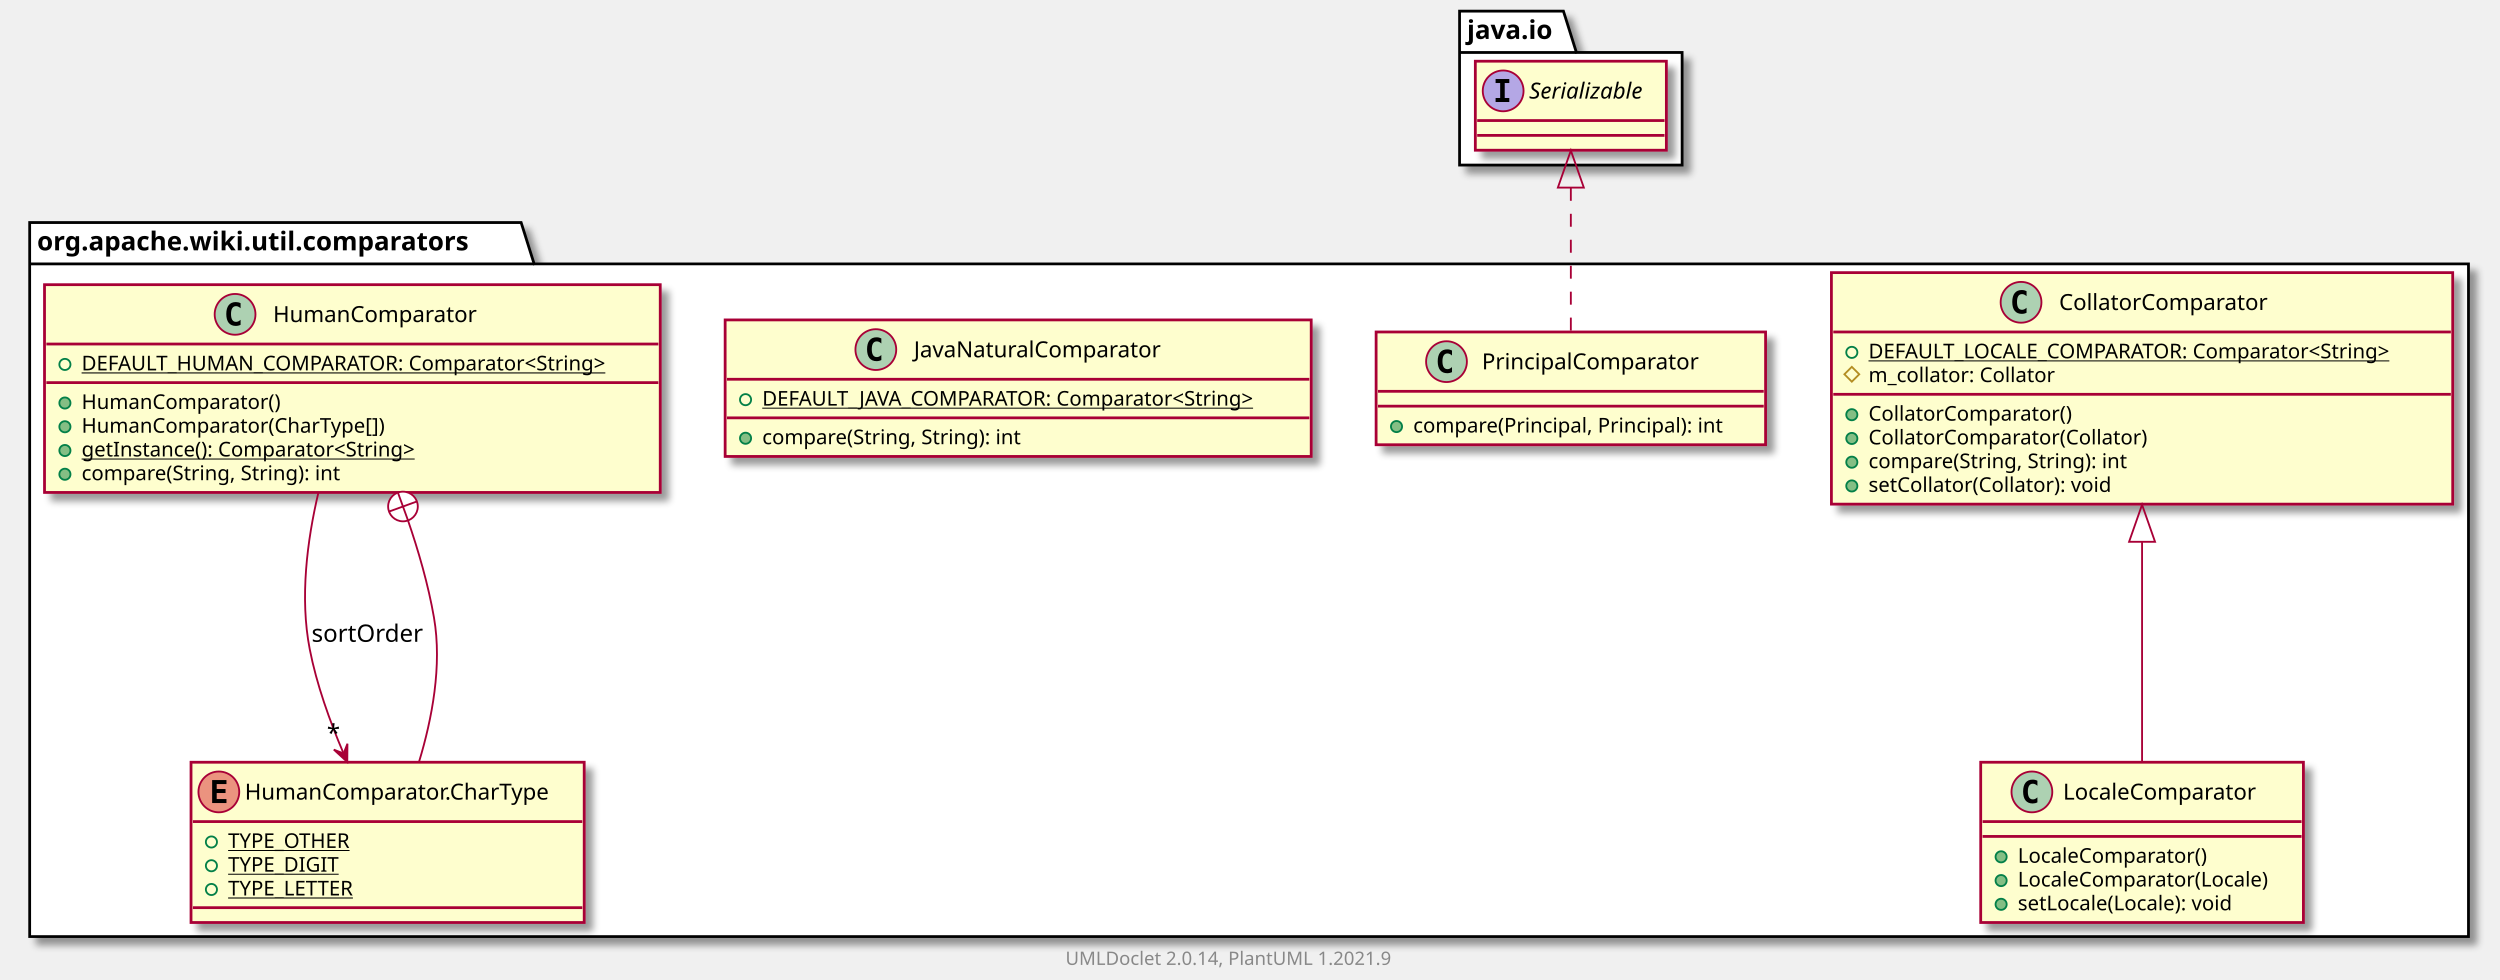
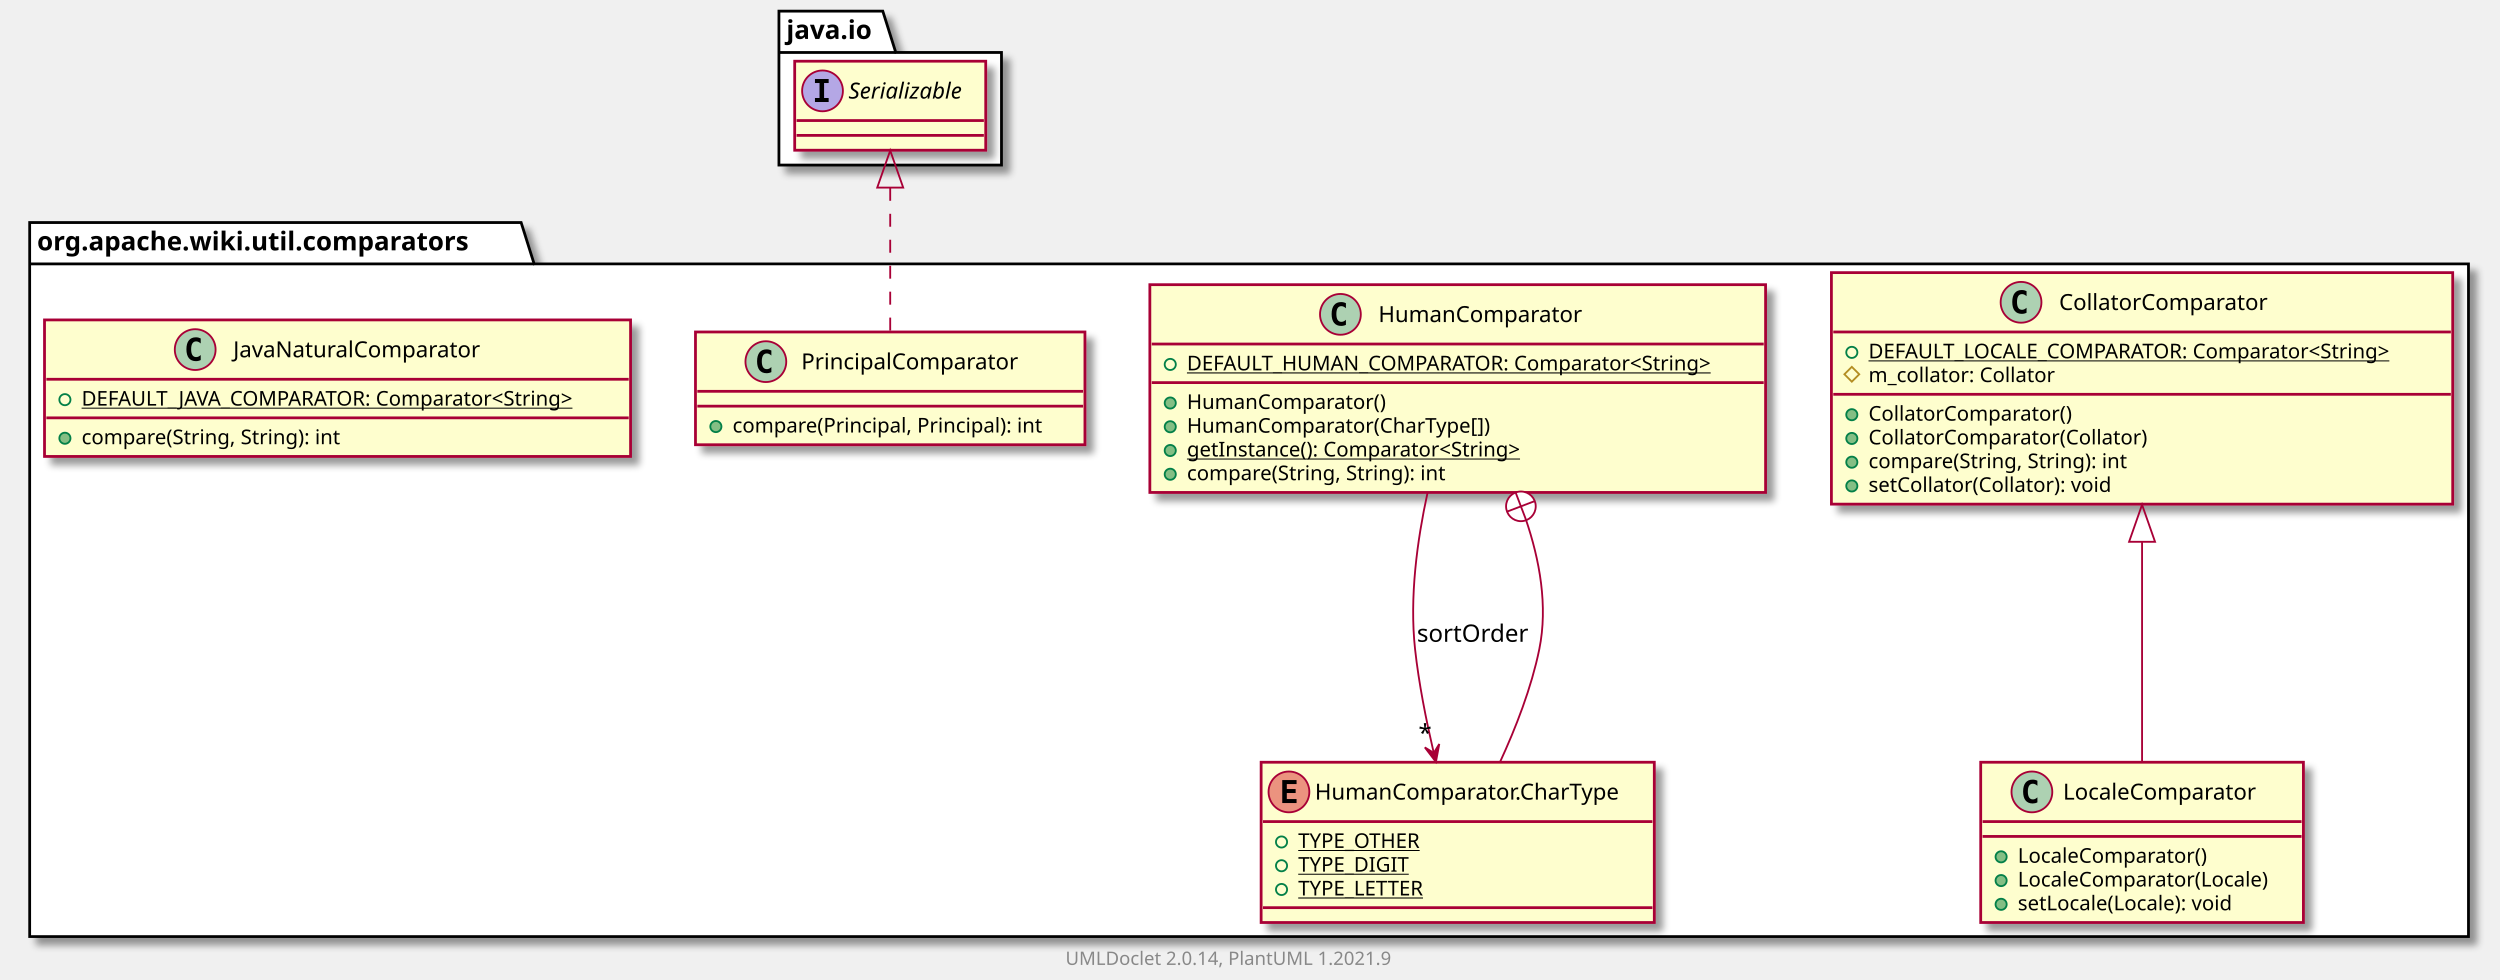
<svg xmlns="http://www.w3.org/2000/svg" xmlns:xlink="http://www.w3.org/1999/xlink" contentScriptType="application/ecmascript" contentStyleType="text/css" height="528px" preserveAspectRatio="none" style="width:1348px;height:528px;background:#FFFFFF;" version="1.1" viewBox="0 0 1348 528" width="1348px" zoomAndPan="magnify">
  <defs>
-     <filter height="300%" id="flxxqpaqdjwgs" width="300%" x="-1" y="-1">
+     <filter height="300%" id="f7m4fev9573rc" width="300%" x="-1" y="-1">
      <feGaussianBlur result="blurOut" stdDeviation="2.0" />
      <feColorMatrix in="blurOut" result="blurOut2" type="matrix" values="0 0 0 0 0 0 0 0 0 0 0 0 0 0 0 0 0 0 .4 0" />
      <feOffset dx="4.0" dy="4.0" in="blurOut2" result="blurOut3" />
      <feBlend in="SourceGraphic" in2="blurOut3" mode="normal" />
    </filter>
  </defs>
  <g>
-     <polygon fill="#FFFFFF" filter="url(#flxxqpaqdjwgs)" points="16,120,281,120,288,142.297,1331,142.297,1331,505,16,505,16,120" style="stroke:#000000;stroke-width:1.5;" />
+     <polygon fill="#FFFFFF" filter="url(#f7m4fev9573rc)" points="16,120,281,120,288,142.297,1331,142.297,1331,505,16,505,16,120" style="stroke:#000000;stroke-width:1.5;" />
    <line style="stroke:#000000;stroke-width:1.5;" x1="16" x2="288" y1="142.297" y2="142.297" />
    <text fill="#000000" font-family="sans-serif" font-size="14" font-weight="bold" lengthAdjust="spacing" textLength="259" x="20" y="134.995">org.apache.wiki.util.comparators</text>
-     <polygon fill="#FFFFFF" filter="url(#flxxqpaqdjwgs)" points="787,6,843,6,850,28.297,907,28.297,907,89,787,89,787,6" style="stroke:#000000;stroke-width:1.5;" />
-     <line style="stroke:#000000;stroke-width:1.5;" x1="787" x2="850" y1="28.297" y2="28.297" />
-     <text fill="#000000" font-family="sans-serif" font-size="14" font-weight="bold" lengthAdjust="spacing" textLength="50" x="791" y="20.995">java.io</text>
+     <polygon fill="#FFFFFF" filter="url(#f7m4fev9573rc)" points="420,6,476,6,483,28.297,540,28.297,540,89,420,89,420,6" style="stroke:#000000;stroke-width:1.5;" />
+     <line style="stroke:#000000;stroke-width:1.5;" x1="420" x2="483" y1="28.297" y2="28.297" />
+     <text fill="#000000" font-family="sans-serif" font-size="14" font-weight="bold" lengthAdjust="spacing" textLength="50" x="424" y="20.995">java.io</text>
+     <a href="LocaleComparator.html" target="_top" title="LocaleComparator.html" xlink:actuate="onRequest" xlink:href="LocaleComparator.html" xlink:show="new" xlink:title="LocaleComparator.html" xlink:type="simple">
+       <rect codeLine="3" fill="#FEFECE" filter="url(#f7m4fev9573rc)" height="86.414" id="org.apache.wiki.util.comparators.LocaleComparator" style="stroke:#A80036;stroke-width:1.5;" width="174" x="1068" y="411" />
+       <ellipse cx="1095.6" cy="427" fill="#ADD1B2" rx="11" ry="11" style="stroke:#A80036;stroke-width:1.0;" />
+       <path d="M1098.569,432.641 Q1097.991,432.938 1097.35,433.078 Q1096.709,433.234 1096.006,433.234 Q1093.506,433.234 1092.178,431.594 Q1090.866,429.938 1090.866,426.812 Q1090.866,423.688 1092.178,422.031 Q1093.506,420.375 1096.006,420.375 Q1096.709,420.375 1097.35,420.531 Q1098.006,420.688 1098.569,420.984 L1098.569,423.703 Q1097.944,423.125 1097.35,422.859 Q1096.756,422.578 1096.131,422.578 Q1094.787,422.578 1094.1,423.656 Q1093.412,424.719 1093.412,426.812 Q1093.412,428.906 1094.1,429.984 Q1094.787,431.047 1096.131,431.047 Q1096.756,431.047 1097.35,430.781 Q1097.944,430.5 1098.569,429.922 L1098.569,432.641 Z " fill="#000000" />
+       <text fill="#000000" font-family="sans-serif" font-size="12" lengthAdjust="spacing" textLength="114" x="1112.4" y="431.154">LocaleComparator</text>
+       <line style="stroke:#A80036;stroke-width:1.5;" x1="1069" x2="1241" y1="443" y2="443" />
+       <line style="stroke:#A80036;stroke-width:1.5;" x1="1069" x2="1241" y1="451" y2="451" />
+       <ellipse cx="1079" cy="462" fill="#84BE84" rx="3" ry="3" style="stroke:#038048;stroke-width:1.0;" />
+       <text fill="#000000" font-family="sans-serif" font-size="11" lengthAdjust="spacing" textLength="112" x="1088" y="465.21">LocaleComparator()</text>
+       <ellipse cx="1079" cy="474.805" fill="#84BE84" rx="3" ry="3" style="stroke:#038048;stroke-width:1.0;" />
+       <text fill="#000000" font-family="sans-serif" font-size="11" lengthAdjust="spacing" textLength="148" x="1088" y="478.015">LocaleComparator(Locale)</text>
+       <ellipse cx="1079" cy="487.609" fill="#84BE84" rx="3" ry="3" style="stroke:#038048;stroke-width:1.0;" />
+       <text fill="#000000" font-family="sans-serif" font-size="11" lengthAdjust="spacing" textLength="129" x="1088" y="490.82">setLocale(Locale): void</text>
+     </a>
    <a href="CollatorComparator.html" target="_top" title="CollatorComparator.html" xlink:actuate="onRequest" xlink:href="CollatorComparator.html" xlink:show="new" xlink:title="CollatorComparator.html" xlink:type="simple">
-       <rect codeLine="3" fill="#FEFECE" filter="url(#flxxqpaqdjwgs)" height="124.828" id="org.apache.wiki.util.comparators.CollatorComparator" style="stroke:#A80036;stroke-width:1.5;" width="335" x="987.5" y="147" />
+       <rect codeLine="9" fill="#FEFECE" filter="url(#f7m4fev9573rc)" height="124.828" id="org.apache.wiki.util.comparators.CollatorComparator" style="stroke:#A80036;stroke-width:1.5;" width="335" x="987.5" y="147" />
      <ellipse cx="1089.75" cy="163" fill="#ADD1B2" rx="11" ry="11" style="stroke:#A80036;stroke-width:1.0;" />
      <path d="M1092.719,168.641 Q1092.141,168.938 1091.5,169.078 Q1090.859,169.234 1090.156,169.234 Q1087.656,169.234 1086.328,167.594 Q1085.016,165.938 1085.016,162.812 Q1085.016,159.688 1086.328,158.031 Q1087.656,156.375 1090.156,156.375 Q1090.859,156.375 1091.5,156.531 Q1092.156,156.688 1092.719,156.984 L1092.719,159.703 Q1092.094,159.125 1091.5,158.859 Q1090.906,158.578 1090.281,158.578 Q1088.938,158.578 1088.25,159.656 Q1087.562,160.719 1087.562,162.812 Q1087.562,164.906 1088.25,165.984 Q1088.938,167.047 1090.281,167.047 Q1090.906,167.047 1091.5,166.781 Q1092.094,166.5 1092.719,165.922 L1092.719,168.641 Z " fill="#000000" />
      <text fill="#000000" font-family="sans-serif" font-size="12" lengthAdjust="spacing" textLength="122" x="1110.25" y="167.154">CollatorComparator</text>
      <line style="stroke:#A80036;stroke-width:1.5;" x1="988.5" x2="1321.5" y1="179" y2="179" />
      <ellipse cx="998.5" cy="190" rx="3" ry="3" style="stroke:#038048;stroke-width:1.0;fill:none;" />
      <text fill="#000000" font-family="sans-serif" font-size="11" lengthAdjust="spacing" text-decoration="underline" textLength="309" x="1007.5" y="193.21">DEFAULT_LOCALE_COMPARATOR: Comparator&lt;String&gt;</text>
      <polygon fill="none" points="998.5,197.805,1002.5,201.805,998.5,205.805,994.5,201.805" style="stroke:#B38D22;stroke-width:1.0;" />
      <text fill="#000000" font-family="sans-serif" font-size="11" lengthAdjust="spacing" textLength="111" x="1007.5" y="206.015">m_collator: Collator</text>
      <line style="stroke:#A80036;stroke-width:1.5;" x1="988.5" x2="1321.5" y1="212.609" y2="212.609" />
      <ellipse cx="998.5" cy="223.609" fill="#84BE84" rx="3" ry="3" style="stroke:#038048;stroke-width:1.0;" />
      <text fill="#000000" font-family="sans-serif" font-size="11" lengthAdjust="spacing" textLength="120" x="1007.5" y="226.82">CollatorComparator()</text>
      <ellipse cx="998.5" cy="236.414" fill="#84BE84" rx="3" ry="3" style="stroke:#038048;stroke-width:1.0;" />
      <text fill="#000000" font-family="sans-serif" font-size="11" lengthAdjust="spacing" textLength="164" x="1007.5" y="239.625">CollatorComparator(Collator)</text>
      <ellipse cx="998.5" cy="249.219" fill="#84BE84" rx="3" ry="3" style="stroke:#038048;stroke-width:1.0;" />
      <text fill="#000000" font-family="sans-serif" font-size="11" lengthAdjust="spacing" textLength="156" x="1007.5" y="252.429">compare(String, String): int</text>
      <ellipse cx="998.5" cy="262.023" fill="#84BE84" rx="3" ry="3" style="stroke:#038048;stroke-width:1.0;" />
      <text fill="#000000" font-family="sans-serif" font-size="11" lengthAdjust="spacing" textLength="145" x="1007.5" y="265.234">setCollator(Collator): void</text>
    </a>
+     <a href="HumanComparator.html" target="_top" title="HumanComparator.html" xlink:actuate="onRequest" xlink:href="HumanComparator.html" xlink:show="new" xlink:title="HumanComparator.html" xlink:type="simple">
+       <rect codeLine="18" fill="#FEFECE" filter="url(#f7m4fev9573rc)" height="112.023" id="org.apache.wiki.util.comparators.HumanComparator" style="stroke:#A80036;stroke-width:1.5;" width="332" x="620" y="153.5" />
+       <ellipse cx="722.75" cy="169.5" fill="#ADD1B2" rx="11" ry="11" style="stroke:#A80036;stroke-width:1.0;" />
+       <path d="M725.719,175.141 Q725.141,175.438 724.5,175.578 Q723.859,175.734 723.156,175.734 Q720.656,175.734 719.328,174.094 Q718.016,172.438 718.016,169.312 Q718.016,166.188 719.328,164.531 Q720.656,162.875 723.156,162.875 Q723.859,162.875 724.5,163.031 Q725.156,163.188 725.719,163.484 L725.719,166.203 Q725.094,165.625 724.5,165.359 Q723.906,165.078 723.281,165.078 Q721.938,165.078 721.25,166.156 Q720.562,167.219 720.562,169.312 Q720.562,171.406 721.25,172.484 Q721.938,173.547 723.281,173.547 Q723.906,173.547 724.5,173.281 Q725.094,173 725.719,172.422 L725.719,175.141 Z " fill="#000000" />
+       <text fill="#000000" font-family="sans-serif" font-size="12" lengthAdjust="spacing" textLength="118" x="743.25" y="173.654">HumanComparator</text>
+       <line style="stroke:#A80036;stroke-width:1.5;" x1="621" x2="951" y1="185.5" y2="185.5" />
+       <ellipse cx="631" cy="196.5" rx="3" ry="3" style="stroke:#038048;stroke-width:1.0;fill:none;" />
+       <text fill="#000000" font-family="sans-serif" font-size="11" lengthAdjust="spacing" text-decoration="underline" textLength="306" x="640" y="199.71">DEFAULT_HUMAN_COMPARATOR: Comparator&lt;String&gt;</text>
+       <line style="stroke:#A80036;stroke-width:1.5;" x1="621" x2="951" y1="206.305" y2="206.305" />
+       <ellipse cx="631" cy="217.305" fill="#84BE84" rx="3" ry="3" style="stroke:#038048;stroke-width:1.0;" />
+       <text fill="#000000" font-family="sans-serif" font-size="11" lengthAdjust="spacing" textLength="116" x="640" y="220.515">HumanComparator()</text>
+       <ellipse cx="631" cy="230.109" fill="#84BE84" rx="3" ry="3" style="stroke:#038048;stroke-width:1.0;" />
+       <text fill="#000000" font-family="sans-serif" font-size="11" lengthAdjust="spacing" textLength="178" x="640" y="233.32">HumanComparator(CharType[])</text>
+       <ellipse cx="631" cy="242.914" fill="#84BE84" rx="3" ry="3" style="stroke:#038048;stroke-width:1.0;" />
+       <text fill="#000000" font-family="sans-serif" font-size="11" lengthAdjust="spacing" text-decoration="underline" textLength="202" x="640" y="246.125">getInstance(): Comparator&lt;String&gt;</text>
+       <ellipse cx="631" cy="255.719" fill="#84BE84" rx="3" ry="3" style="stroke:#038048;stroke-width:1.0;" />
+       <text fill="#000000" font-family="sans-serif" font-size="11" lengthAdjust="spacing" textLength="156" x="640" y="258.929">compare(String, String): int</text>
+     </a>
+     <a href="HumanComparator.CharType.html" target="_top" title="HumanComparator.CharType.html" xlink:actuate="onRequest" xlink:href="HumanComparator.CharType.html" xlink:show="new" xlink:title="HumanComparator.CharType.html" xlink:type="simple">
+       <rect codeLine="26" fill="#FEFECE" filter="url(#f7m4fev9573rc)" height="86.414" id="org.apache.wiki.util.comparators.HumanComparator.CharType" style="stroke:#A80036;stroke-width:1.5;" width="212" x="680" y="411" />
+       <ellipse cx="695" cy="427" fill="#EB937F" rx="11" ry="11" style="stroke:#A80036;stroke-width:1.0;" />
+       <path d="M699.109,433 L691.391,433 L691.391,420.609 L699.109,420.609 L699.109,422.766 L693.844,422.766 L693.844,425.438 L698.609,425.438 L698.609,427.594 L693.844,427.594 L693.844,430.844 L699.109,430.844 L699.109,433 Z " fill="#000000" />
+       <text fill="#000000" font-family="sans-serif" font-size="12" lengthAdjust="spacing" textLength="180" x="709" y="431.154">HumanComparator.CharType</text>
+       <line style="stroke:#A80036;stroke-width:1.5;" x1="681" x2="891" y1="443" y2="443" />
+       <ellipse cx="691" cy="454" rx="3" ry="3" style="stroke:#038048;stroke-width:1.0;fill:none;" />
+       <text fill="#000000" font-family="sans-serif" font-size="11" lengthAdjust="spacing" text-decoration="underline" textLength="72" x="700" y="457.21">TYPE_OTHER</text>
+       <ellipse cx="691" cy="466.805" rx="3" ry="3" style="stroke:#038048;stroke-width:1.0;fill:none;" />
+       <text fill="#000000" font-family="sans-serif" font-size="11" lengthAdjust="spacing" text-decoration="underline" textLength="64" x="700" y="470.015">TYPE_DIGIT</text>
+       <ellipse cx="691" cy="479.609" rx="3" ry="3" style="stroke:#038048;stroke-width:1.0;fill:none;" />
+       <text fill="#000000" font-family="sans-serif" font-size="11" lengthAdjust="spacing" text-decoration="underline" textLength="75" x="700" y="482.82">TYPE_LETTER</text>
+       <line style="stroke:#A80036;stroke-width:1.5;" x1="681" x2="891" y1="489.414" y2="489.414" />
+     </a>
    <a href="PrincipalComparator.html" target="_top" title="PrincipalComparator.html" xlink:actuate="onRequest" xlink:href="PrincipalComparator.html" xlink:show="new" xlink:title="PrincipalComparator.html" xlink:type="simple">
-       <rect codeLine="12" fill="#FEFECE" filter="url(#flxxqpaqdjwgs)" height="60.805" id="org.apache.wiki.util.comparators.PrincipalComparator" style="stroke:#A80036;stroke-width:1.5;" width="210" x="742" y="179" />
-       <ellipse cx="779.95" cy="195" fill="#ADD1B2" rx="11" ry="11" style="stroke:#A80036;stroke-width:1.0;" />
-       <path d="M782.919,200.641 Q782.341,200.938 781.7,201.078 Q781.059,201.234 780.356,201.234 Q777.856,201.234 776.528,199.594 Q775.216,197.938 775.216,194.812 Q775.216,191.688 776.528,190.031 Q777.856,188.375 780.356,188.375 Q781.059,188.375 781.7,188.531 Q782.356,188.688 782.919,188.984 L782.919,191.703 Q782.294,191.125 781.7,190.859 Q781.106,190.578 780.481,190.578 Q779.138,190.578 778.45,191.656 Q777.763,192.719 777.763,194.812 Q777.763,196.906 778.45,197.984 Q779.138,199.047 780.481,199.047 Q781.106,199.047 781.7,198.781 Q782.294,198.5 782.919,197.922 L782.919,200.641 Z " fill="#000000" />
-       <text fill="#000000" font-family="sans-serif" font-size="12" lengthAdjust="spacing" textLength="127" x="799.05" y="199.154">PrincipalComparator</text>
-       <line style="stroke:#A80036;stroke-width:1.5;" x1="743" x2="951" y1="211" y2="211" />
-       <line style="stroke:#A80036;stroke-width:1.5;" x1="743" x2="951" y1="219" y2="219" />
-       <ellipse cx="753" cy="230" fill="#84BE84" rx="3" ry="3" style="stroke:#038048;stroke-width:1.0;" />
-       <text fill="#000000" font-family="sans-serif" font-size="11" lengthAdjust="spacing" textLength="184" x="762" y="233.21">compare(Principal, Principal): int</text>
+       <rect codeLine="32" fill="#FEFECE" filter="url(#f7m4fev9573rc)" height="60.805" id="org.apache.wiki.util.comparators.PrincipalComparator" style="stroke:#A80036;stroke-width:1.5;" width="210" x="375" y="179" />
+       <ellipse cx="412.95" cy="195" fill="#ADD1B2" rx="11" ry="11" style="stroke:#A80036;stroke-width:1.0;" />
+       <path d="M415.919,200.641 Q415.341,200.938 414.7,201.078 Q414.059,201.234 413.356,201.234 Q410.856,201.234 409.528,199.594 Q408.216,197.938 408.216,194.812 Q408.216,191.688 409.528,190.031 Q410.856,188.375 413.356,188.375 Q414.059,188.375 414.7,188.531 Q415.356,188.688 415.919,188.984 L415.919,191.703 Q415.294,191.125 414.7,190.859 Q414.106,190.578 413.481,190.578 Q412.137,190.578 411.45,191.656 Q410.762,192.719 410.762,194.812 Q410.762,196.906 411.45,197.984 Q412.137,199.047 413.481,199.047 Q414.106,199.047 414.7,198.781 Q415.294,198.5 415.919,197.922 L415.919,200.641 Z " fill="#000000" />
+       <text fill="#000000" font-family="sans-serif" font-size="12" lengthAdjust="spacing" textLength="127" x="432.05" y="199.154">PrincipalComparator</text>
+       <line style="stroke:#A80036;stroke-width:1.5;" x1="376" x2="584" y1="211" y2="211" />
+       <line style="stroke:#A80036;stroke-width:1.5;" x1="376" x2="584" y1="219" y2="219" />
+       <ellipse cx="386" cy="230" fill="#84BE84" rx="3" ry="3" style="stroke:#038048;stroke-width:1.0;" />
+       <text fill="#000000" font-family="sans-serif" font-size="11" lengthAdjust="spacing" textLength="184" x="395" y="233.21">compare(Principal, Principal): int</text>
    </a>
    <a href="JavaNaturalComparator.html" target="_top" title="JavaNaturalComparator.html" xlink:actuate="onRequest" xlink:href="JavaNaturalComparator.html" xlink:show="new" xlink:title="JavaNaturalComparator.html" xlink:type="simple">
-       <rect codeLine="16" fill="#FEFECE" filter="url(#flxxqpaqdjwgs)" height="73.609" id="org.apache.wiki.util.comparators.JavaNaturalComparator" style="stroke:#A80036;stroke-width:1.5;" width="316" x="391" y="172.5" />
-       <ellipse cx="472.25" cy="188.5" fill="#ADD1B2" rx="11" ry="11" style="stroke:#A80036;stroke-width:1.0;" />
-       <path d="M475.219,194.141 Q474.641,194.438 474,194.578 Q473.359,194.734 472.656,194.734 Q470.156,194.734 468.828,193.094 Q467.516,191.438 467.516,188.312 Q467.516,185.188 468.828,183.531 Q470.156,181.875 472.656,181.875 Q473.359,181.875 474,182.031 Q474.656,182.188 475.219,182.484 L475.219,185.203 Q474.594,184.625 474,184.359 Q473.406,184.078 472.781,184.078 Q471.438,184.078 470.75,185.156 Q470.062,186.219 470.062,188.312 Q470.062,190.406 470.75,191.484 Q471.438,192.547 472.781,192.547 Q473.406,192.547 474,192.281 Q474.594,192 475.219,191.422 L475.219,194.141 Z " fill="#000000" />
-       <text fill="#000000" font-family="sans-serif" font-size="12" lengthAdjust="spacing" textLength="145" x="492.75" y="192.654">JavaNaturalComparator</text>
-       <line style="stroke:#A80036;stroke-width:1.5;" x1="392" x2="706" y1="204.5" y2="204.5" />
-       <ellipse cx="402" cy="215.5" rx="3" ry="3" style="stroke:#038048;stroke-width:1.0;fill:none;" />
-       <text fill="#000000" font-family="sans-serif" font-size="11" lengthAdjust="spacing" text-decoration="underline" textLength="290" x="411" y="218.71">DEFAULT_JAVA_COMPARATOR: Comparator&lt;String&gt;</text>
-       <line style="stroke:#A80036;stroke-width:1.5;" x1="392" x2="706" y1="225.305" y2="225.305" />
-       <ellipse cx="402" cy="236.305" fill="#84BE84" rx="3" ry="3" style="stroke:#038048;stroke-width:1.0;" />
-       <text fill="#000000" font-family="sans-serif" font-size="11" lengthAdjust="spacing" textLength="156" x="411" y="239.515">compare(String, String): int</text>
+       <rect codeLine="36" fill="#FEFECE" filter="url(#f7m4fev9573rc)" height="73.609" id="org.apache.wiki.util.comparators.JavaNaturalComparator" style="stroke:#A80036;stroke-width:1.5;" width="316" x="24" y="172.5" />
+       <ellipse cx="105.25" cy="188.5" fill="#ADD1B2" rx="11" ry="11" style="stroke:#A80036;stroke-width:1.0;" />
+       <path d="M108.219,194.141 Q107.641,194.438 107,194.578 Q106.359,194.734 105.656,194.734 Q103.156,194.734 101.828,193.094 Q100.516,191.438 100.516,188.312 Q100.516,185.188 101.828,183.531 Q103.156,181.875 105.656,181.875 Q106.359,181.875 107,182.031 Q107.656,182.188 108.219,182.484 L108.219,185.203 Q107.594,184.625 107,184.359 Q106.406,184.078 105.781,184.078 Q104.438,184.078 103.75,185.156 Q103.062,186.219 103.062,188.312 Q103.062,190.406 103.75,191.484 Q104.438,192.547 105.781,192.547 Q106.406,192.547 107,192.281 Q107.594,192 108.219,191.422 L108.219,194.141 Z " fill="#000000" />
+       <text fill="#000000" font-family="sans-serif" font-size="12" lengthAdjust="spacing" textLength="145" x="125.75" y="192.654">JavaNaturalComparator</text>
+       <line style="stroke:#A80036;stroke-width:1.5;" x1="25" x2="339" y1="204.5" y2="204.5" />
+       <ellipse cx="35" cy="215.5" rx="3" ry="3" style="stroke:#038048;stroke-width:1.0;fill:none;" />
+       <text fill="#000000" font-family="sans-serif" font-size="11" lengthAdjust="spacing" text-decoration="underline" textLength="290" x="44" y="218.71">DEFAULT_JAVA_COMPARATOR: Comparator&lt;String&gt;</text>
+       <line style="stroke:#A80036;stroke-width:1.5;" x1="25" x2="339" y1="225.305" y2="225.305" />
+       <ellipse cx="35" cy="236.305" fill="#84BE84" rx="3" ry="3" style="stroke:#038048;stroke-width:1.0;" />
+       <text fill="#000000" font-family="sans-serif" font-size="11" lengthAdjust="spacing" textLength="156" x="44" y="239.515">compare(String, String): int</text>
    </a>
-     <a href="LocaleComparator.html" target="_top" title="LocaleComparator.html" xlink:actuate="onRequest" xlink:href="LocaleComparator.html" xlink:show="new" xlink:title="LocaleComparator.html" xlink:type="simple">
-       <rect codeLine="21" fill="#FEFECE" filter="url(#flxxqpaqdjwgs)" height="86.414" id="org.apache.wiki.util.comparators.LocaleComparator" style="stroke:#A80036;stroke-width:1.5;" width="174" x="1068" y="411" />
-       <ellipse cx="1095.6" cy="427" fill="#ADD1B2" rx="11" ry="11" style="stroke:#A80036;stroke-width:1.0;" />
-       <path d="M1098.569,432.641 Q1097.991,432.938 1097.35,433.078 Q1096.709,433.234 1096.006,433.234 Q1093.506,433.234 1092.178,431.594 Q1090.866,429.938 1090.866,426.812 Q1090.866,423.688 1092.178,422.031 Q1093.506,420.375 1096.006,420.375 Q1096.709,420.375 1097.35,420.531 Q1098.006,420.688 1098.569,420.984 L1098.569,423.703 Q1097.944,423.125 1097.35,422.859 Q1096.756,422.578 1096.131,422.578 Q1094.787,422.578 1094.1,423.656 Q1093.412,424.719 1093.412,426.812 Q1093.412,428.906 1094.1,429.984 Q1094.787,431.047 1096.131,431.047 Q1096.756,431.047 1097.35,430.781 Q1097.944,430.5 1098.569,429.922 L1098.569,432.641 Z " fill="#000000" />
-       <text fill="#000000" font-family="sans-serif" font-size="12" lengthAdjust="spacing" textLength="114" x="1112.4" y="431.154">LocaleComparator</text>
-       <line style="stroke:#A80036;stroke-width:1.5;" x1="1069" x2="1241" y1="443" y2="443" />
-       <line style="stroke:#A80036;stroke-width:1.5;" x1="1069" x2="1241" y1="451" y2="451" />
-       <ellipse cx="1079" cy="462" fill="#84BE84" rx="3" ry="3" style="stroke:#038048;stroke-width:1.0;" />
-       <text fill="#000000" font-family="sans-serif" font-size="11" lengthAdjust="spacing" textLength="112" x="1088" y="465.21">LocaleComparator()</text>
-       <ellipse cx="1079" cy="474.805" fill="#84BE84" rx="3" ry="3" style="stroke:#038048;stroke-width:1.0;" />
-       <text fill="#000000" font-family="sans-serif" font-size="11" lengthAdjust="spacing" textLength="148" x="1088" y="478.015">LocaleComparator(Locale)</text>
-       <ellipse cx="1079" cy="487.609" fill="#84BE84" rx="3" ry="3" style="stroke:#038048;stroke-width:1.0;" />
-       <text fill="#000000" font-family="sans-serif" font-size="11" lengthAdjust="spacing" textLength="129" x="1088" y="490.82">setLocale(Locale): void</text>
-     </a>
-     <a href="HumanComparator.html" target="_top" title="HumanComparator.html" xlink:actuate="onRequest" xlink:href="HumanComparator.html" xlink:show="new" xlink:title="HumanComparator.html" xlink:type="simple">
-       <rect codeLine="27" fill="#FEFECE" filter="url(#flxxqpaqdjwgs)" height="112.023" id="org.apache.wiki.util.comparators.HumanComparator" style="stroke:#A80036;stroke-width:1.5;" width="332" x="24" y="153.5" />
-       <ellipse cx="126.75" cy="169.5" fill="#ADD1B2" rx="11" ry="11" style="stroke:#A80036;stroke-width:1.0;" />
-       <path d="M129.719,175.141 Q129.141,175.438 128.5,175.578 Q127.859,175.734 127.156,175.734 Q124.656,175.734 123.328,174.094 Q122.016,172.438 122.016,169.312 Q122.016,166.188 123.328,164.531 Q124.656,162.875 127.156,162.875 Q127.859,162.875 128.5,163.031 Q129.156,163.188 129.719,163.484 L129.719,166.203 Q129.094,165.625 128.5,165.359 Q127.906,165.078 127.281,165.078 Q125.938,165.078 125.25,166.156 Q124.562,167.219 124.562,169.312 Q124.562,171.406 125.25,172.484 Q125.938,173.547 127.281,173.547 Q127.906,173.547 128.5,173.281 Q129.094,173 129.719,172.422 L129.719,175.141 Z " fill="#000000" />
-       <text fill="#000000" font-family="sans-serif" font-size="12" lengthAdjust="spacing" textLength="118" x="147.25" y="173.654">HumanComparator</text>
-       <line style="stroke:#A80036;stroke-width:1.5;" x1="25" x2="355" y1="185.5" y2="185.5" />
-       <ellipse cx="35" cy="196.5" rx="3" ry="3" style="stroke:#038048;stroke-width:1.0;fill:none;" />
-       <text fill="#000000" font-family="sans-serif" font-size="11" lengthAdjust="spacing" text-decoration="underline" textLength="306" x="44" y="199.71">DEFAULT_HUMAN_COMPARATOR: Comparator&lt;String&gt;</text>
-       <line style="stroke:#A80036;stroke-width:1.5;" x1="25" x2="355" y1="206.305" y2="206.305" />
-       <ellipse cx="35" cy="217.305" fill="#84BE84" rx="3" ry="3" style="stroke:#038048;stroke-width:1.0;" />
-       <text fill="#000000" font-family="sans-serif" font-size="11" lengthAdjust="spacing" textLength="116" x="44" y="220.515">HumanComparator()</text>
-       <ellipse cx="35" cy="230.109" fill="#84BE84" rx="3" ry="3" style="stroke:#038048;stroke-width:1.0;" />
-       <text fill="#000000" font-family="sans-serif" font-size="11" lengthAdjust="spacing" textLength="178" x="44" y="233.32">HumanComparator(CharType[])</text>
-       <ellipse cx="35" cy="242.914" fill="#84BE84" rx="3" ry="3" style="stroke:#038048;stroke-width:1.0;" />
-       <text fill="#000000" font-family="sans-serif" font-size="11" lengthAdjust="spacing" text-decoration="underline" textLength="202" x="44" y="246.125">getInstance(): Comparator&lt;String&gt;</text>
-       <ellipse cx="35" cy="255.719" fill="#84BE84" rx="3" ry="3" style="stroke:#038048;stroke-width:1.0;" />
-       <text fill="#000000" font-family="sans-serif" font-size="11" lengthAdjust="spacing" textLength="156" x="44" y="258.929">compare(String, String): int</text>
-     </a>
-     <a href="HumanComparator.CharType.html" target="_top" title="HumanComparator.CharType.html" xlink:actuate="onRequest" xlink:href="HumanComparator.CharType.html" xlink:show="new" xlink:title="HumanComparator.CharType.html" xlink:type="simple">
-       <rect codeLine="35" fill="#FEFECE" filter="url(#flxxqpaqdjwgs)" height="86.414" id="org.apache.wiki.util.comparators.HumanComparator.CharType" style="stroke:#A80036;stroke-width:1.5;" width="212" x="103" y="411" />
-       <ellipse cx="118" cy="427" fill="#EB937F" rx="11" ry="11" style="stroke:#A80036;stroke-width:1.0;" />
-       <path d="M122.109,433 L114.391,433 L114.391,420.609 L122.109,420.609 L122.109,422.766 L116.844,422.766 L116.844,425.438 L121.609,425.438 L121.609,427.594 L116.844,427.594 L116.844,430.844 L122.109,430.844 L122.109,433 Z " fill="#000000" />
-       <text fill="#000000" font-family="sans-serif" font-size="12" lengthAdjust="spacing" textLength="180" x="132" y="431.154">HumanComparator.CharType</text>
-       <line style="stroke:#A80036;stroke-width:1.5;" x1="104" x2="314" y1="443" y2="443" />
-       <ellipse cx="114" cy="454" rx="3" ry="3" style="stroke:#038048;stroke-width:1.0;fill:none;" />
-       <text fill="#000000" font-family="sans-serif" font-size="11" lengthAdjust="spacing" text-decoration="underline" textLength="72" x="123" y="457.21">TYPE_OTHER</text>
-       <ellipse cx="114" cy="466.805" rx="3" ry="3" style="stroke:#038048;stroke-width:1.0;fill:none;" />
-       <text fill="#000000" font-family="sans-serif" font-size="11" lengthAdjust="spacing" text-decoration="underline" textLength="64" x="123" y="470.015">TYPE_DIGIT</text>
-       <ellipse cx="114" cy="479.609" rx="3" ry="3" style="stroke:#038048;stroke-width:1.0;fill:none;" />
-       <text fill="#000000" font-family="sans-serif" font-size="11" lengthAdjust="spacing" text-decoration="underline" textLength="75" x="123" y="482.82">TYPE_LETTER</text>
-       <line style="stroke:#A80036;stroke-width:1.5;" x1="104" x2="314" y1="489.414" y2="489.414" />
-     </a>
-     <rect codeLine="48" fill="#FEFECE" filter="url(#flxxqpaqdjwgs)" height="48" id="java.io.Serializable" style="stroke:#A80036;stroke-width:1.5;" width="103" x="795.5" y="33" />
-     <ellipse cx="810.5" cy="49" fill="#B4A7E5" rx="11" ry="11" style="stroke:#A80036;stroke-width:1.0;" />
-     <path d="M806.422,44.766 L806.422,42.609 L813.812,42.609 L813.812,44.766 L811.344,44.766 L811.344,52.844 L813.812,52.844 L813.812,55 L806.422,55 L806.422,52.844 L808.891,52.844 L808.891,44.766 L806.422,44.766 Z " fill="#000000" />
-     <text fill="#000000" font-family="sans-serif" font-size="12" font-style="italic" lengthAdjust="spacing" textLength="71" x="824.5" y="53.154">Serializable</text>
-     <line style="stroke:#A80036;stroke-width:1.5;" x1="796.5" x2="897.5" y1="65" y2="65" />
-     <line style="stroke:#A80036;stroke-width:1.5;" x1="796.5" x2="897.5" y1="73" y2="73" />
-     <path codeLine="41" d="M847,101.267 C847,126.165 847,156.618 847,178.872 " fill="none" id="java.io.Serializable-backto-org.apache.wiki.util.comparators.PrincipalComparator" style="stroke:#A80036;stroke-width:1.0;stroke-dasharray:7.0,7.0;" />
-     <polygon fill="none" points="840,101.164,847,81.164,854,101.164,840,101.164" style="stroke:#A80036;stroke-width:1.0;" />
-     <path codeLine="42" d="M1155,292.266 C1155,332.023 1155,378.022 1155,410.776 " fill="none" id="org.apache.wiki.util.comparators.CollatorComparator-backto-org.apache.wiki.util.comparators.LocaleComparator" style="stroke:#A80036;stroke-width:1.0;" />
+     <rect codeLine="48" fill="#FEFECE" filter="url(#f7m4fev9573rc)" height="48" id="java.io.Serializable" style="stroke:#A80036;stroke-width:1.5;" width="103" x="428.5" y="33" />
+     <ellipse cx="443.5" cy="49" fill="#B4A7E5" rx="11" ry="11" style="stroke:#A80036;stroke-width:1.0;" />
+     <path d="M439.422,44.766 L439.422,42.609 L446.812,42.609 L446.812,44.766 L444.344,44.766 L444.344,52.844 L446.812,52.844 L446.812,55 L439.422,55 L439.422,52.844 L441.891,52.844 L441.891,44.766 L439.422,44.766 Z " fill="#000000" />
+     <text fill="#000000" font-family="sans-serif" font-size="12" font-style="italic" lengthAdjust="spacing" textLength="71" x="457.5" y="53.154">Serializable</text>
+     <line style="stroke:#A80036;stroke-width:1.5;" x1="429.5" x2="530.5" y1="65" y2="65" />
+     <line style="stroke:#A80036;stroke-width:1.5;" x1="429.5" x2="530.5" y1="73" y2="73" />
+     <path codeLine="41" d="M1155,292.266 C1155,332.023 1155,378.022 1155,410.776 " fill="none" id="org.apache.wiki.util.comparators.CollatorComparator-backto-org.apache.wiki.util.comparators.LocaleComparator" style="stroke:#A80036;stroke-width:1.0;" />
    <polygon fill="none" points="1148,292.147,1155,272.147,1162,292.147,1148,292.147" style="stroke:#A80036;stroke-width:1.0;" />
-     <path codeLine="43" d="M171.66,265.698 C165.599,291.453 161.626,322.34 167,350 C170.683,368.957 177.816,388.835 185.173,406.075 " fill="none" id="org.apache.wiki.util.comparators.HumanComparator-to-org.apache.wiki.util.comparators.HumanComparator.CharType" style="stroke:#A80036;stroke-width:1.0;" />
-     <polygon fill="#A80036" points="187.252,410.864,187.338,401.016,185.261,406.277,180,404.2,187.252,410.864" style="stroke:#A80036;stroke-width:1.0;" />
-     <text fill="#000000" font-family="sans-serif" font-size="13" lengthAdjust="spacing" textLength="61" x="168" y="346.067">sortOrder</text>
-     <text fill="#000000" font-family="sans-serif" font-size="13" lengthAdjust="spacing" textLength="7" x="176.228" y="399.839">*</text>
-     <path codeLine="44" d="M219.735,279.884 C225.642,296.967 230.957,315.391 234,333 C238.475,358.893 232.943,387.712 225.956,410.728 " fill="none" id="org.apache.wiki.util.comparators.HumanComparator-backto-org.apache.wiki.util.comparators.HumanComparator.CharType" style="stroke:#A80036;stroke-width:1.0;" />
-     <ellipse cx="217.278" cy="273.106" fill="#FFFFFF" rx="8" ry="8" style="stroke:#A80036;stroke-width:1.0;" />
-     <line style="stroke:#A80036;stroke-width:1.0;" x1="220.004" x2="214.552" y1="280.627" y2="265.585" />
-     <line style="stroke:#A80036;stroke-width:1.0;" x1="209.757" x2="224.799" y1="275.832" y2="270.38" />
+     <path codeLine="42" d="M769.722,265.713 C764.129,291.335 759.953,322.112 763,350 C765.002,368.325 768.933,388.148 772.986,405.525 " fill="none" id="org.apache.wiki.util.comparators.HumanComparator-to-org.apache.wiki.util.comparators.HumanComparator.CharType" style="stroke:#A80036;stroke-width:1.0;" />
+     <polygon fill="#A80036" points="774.246,410.834,776.06,401.154,773.091,405.969,768.276,403.001,774.246,410.834" style="stroke:#A80036;stroke-width:1.0;" />
+     <text fill="#000000" font-family="sans-serif" font-size="13" lengthAdjust="spacing" textLength="61" x="764" y="346.067">sortOrder</text>
+     <text fill="#000000" font-family="sans-serif" font-size="13" lengthAdjust="spacing" textLength="7" x="764.815" y="399.804">*</text>
+     <path codeLine="43" d="M822.621,279.73 C830.24,301.954 834.71,326.779 830,350 C825.771,370.847 817.224,392.704 808.777,410.971 " fill="none" id="org.apache.wiki.util.comparators.HumanComparator-backto-org.apache.wiki.util.comparators.HumanComparator.CharType" style="stroke:#A80036;stroke-width:1.0;" />
+     <ellipse cx="820.069" cy="273.022" fill="#FFFFFF" rx="8" ry="8" style="stroke:#A80036;stroke-width:1.0;" />
+     <line style="stroke:#A80036;stroke-width:1.0;" x1="822.914" x2="817.224" y1="280.499" y2="265.545" />
+     <line style="stroke:#A80036;stroke-width:1.0;" x1="812.592" x2="827.546" y1="275.866" y2="270.177" />
+     <path codeLine="44" d="M480,101.267 C480,126.165 480,156.618 480,178.872 " fill="none" id="java.io.Serializable-backto-org.apache.wiki.util.comparators.PrincipalComparator" style="stroke:#A80036;stroke-width:1.0;stroke-dasharray:7.0,7.0;" />
+     <polygon fill="none" points="473,101.164,480,81.164,487,101.164,473,101.164" style="stroke:#A80036;stroke-width:1.0;" />
    <text fill="#888888" font-family="sans-serif" font-size="10" lengthAdjust="spacing" textLength="186" x="574.5" y="520.282">UMLDoclet 2.0.14, PlantUML 1.2021.9</text>
  </g>
</svg>
